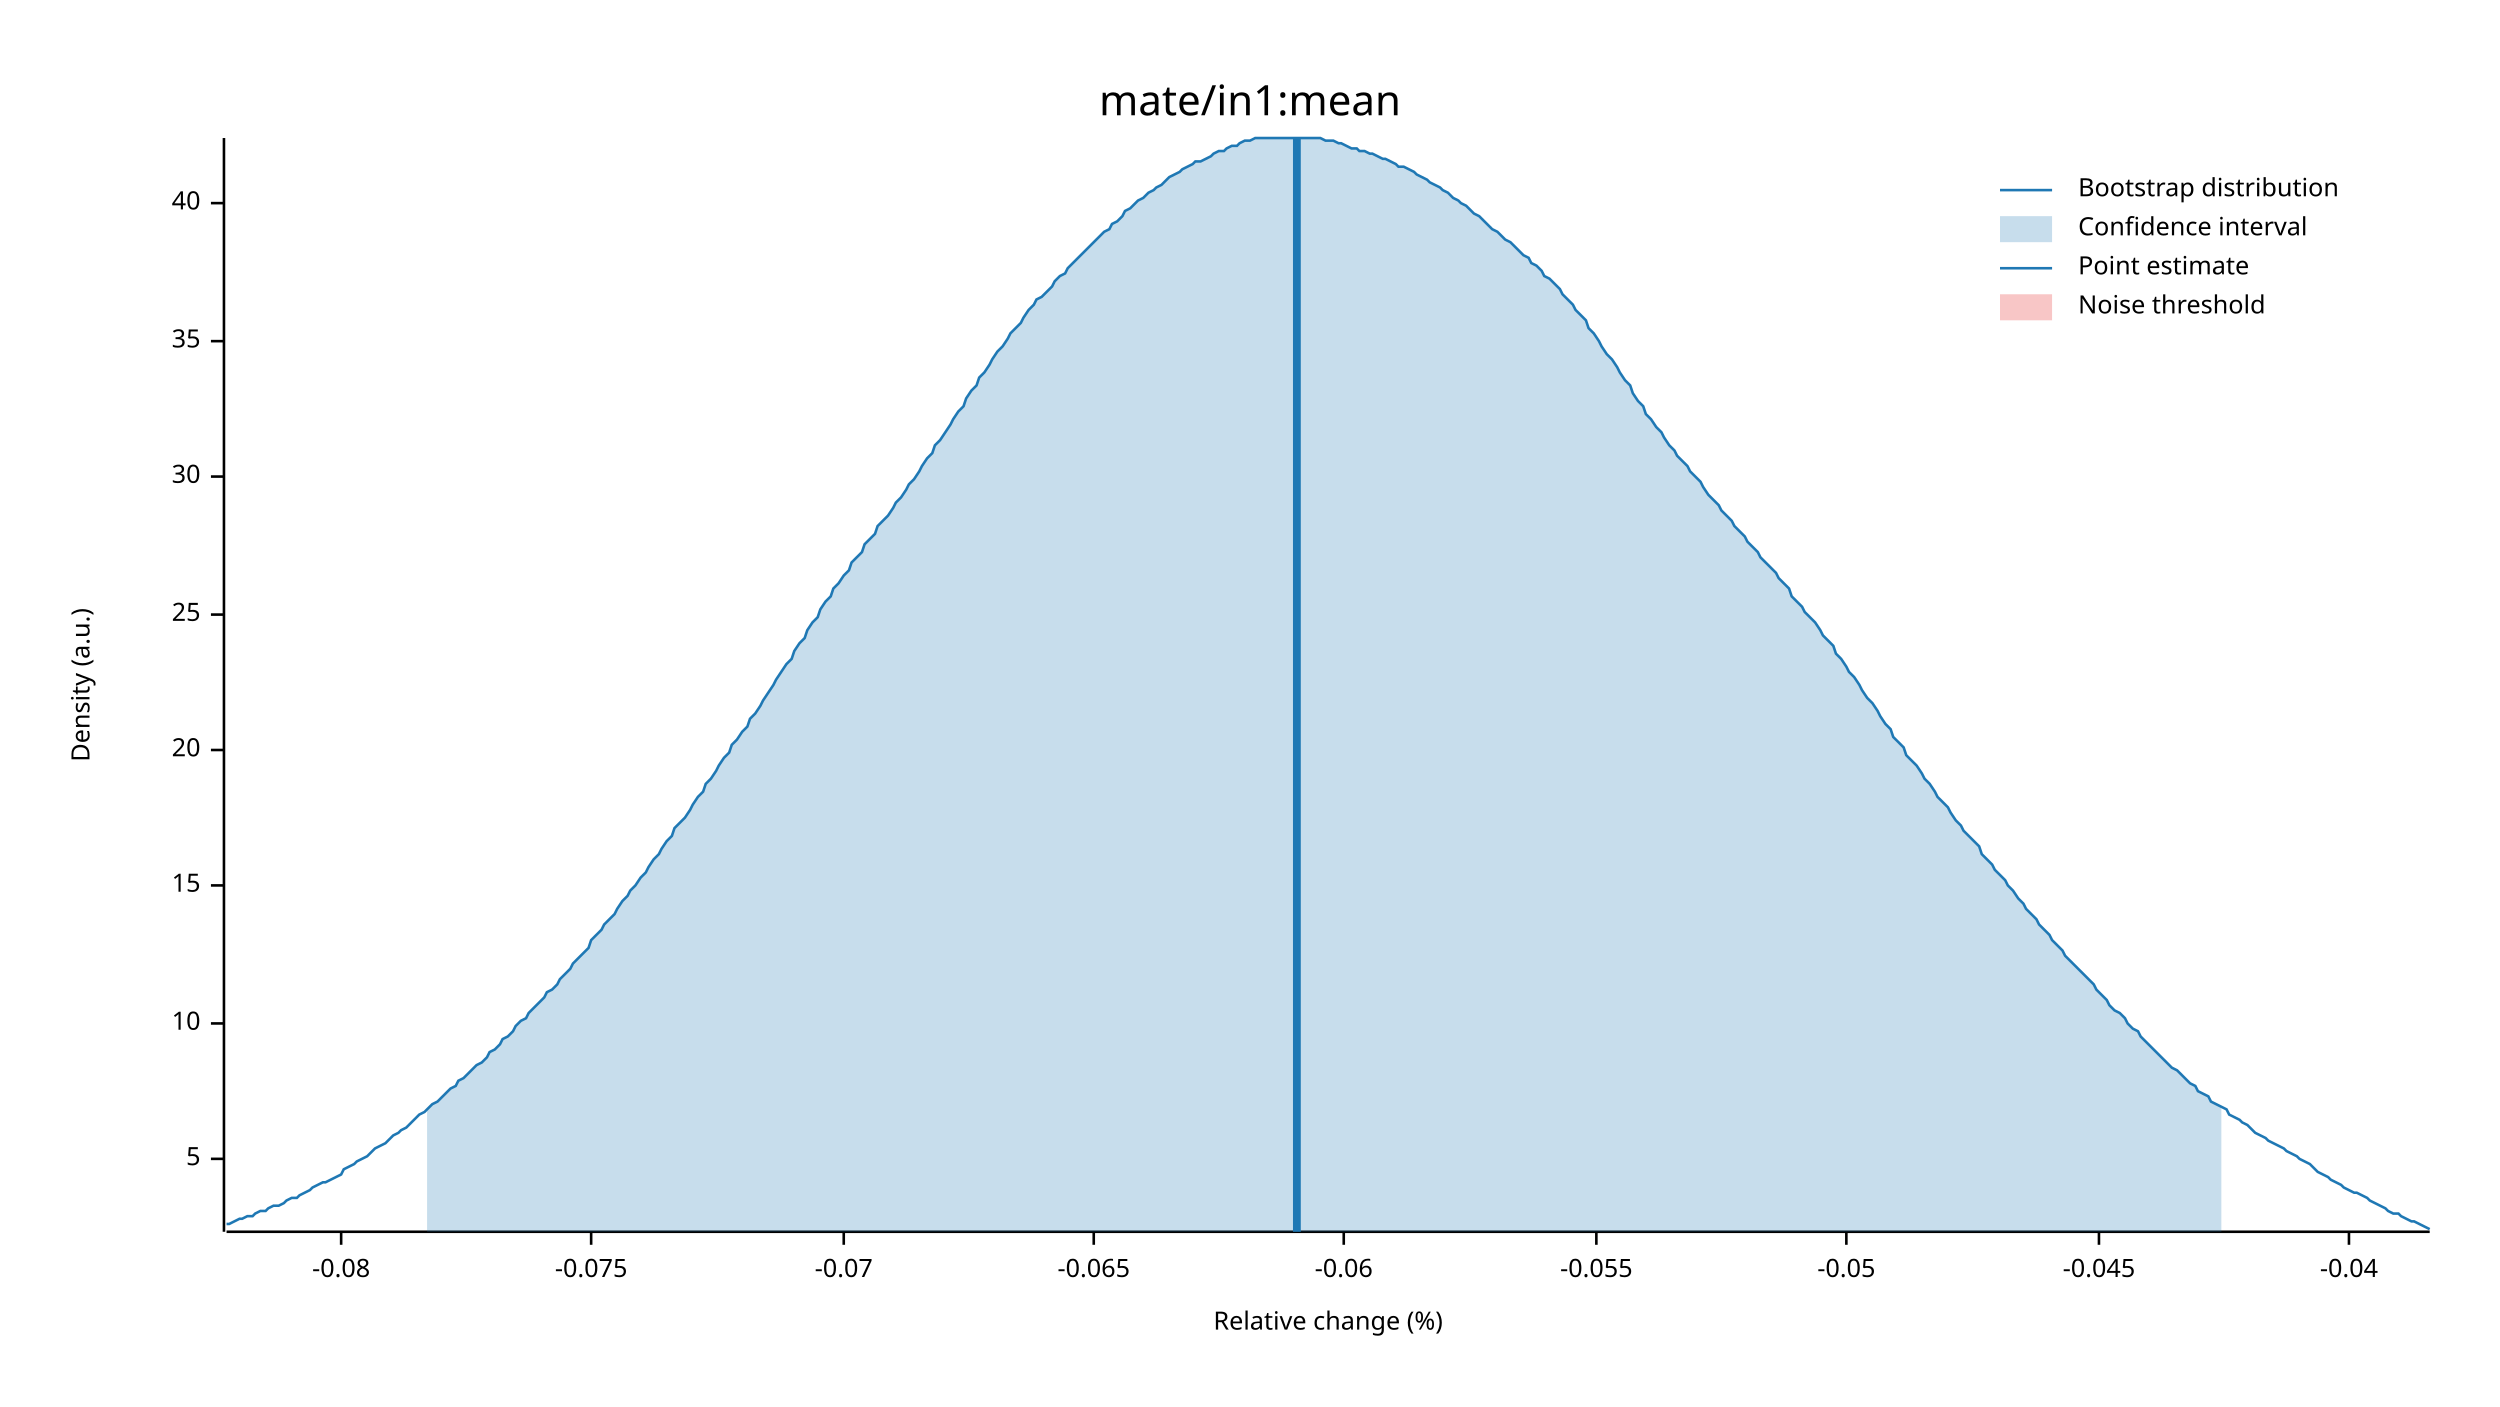
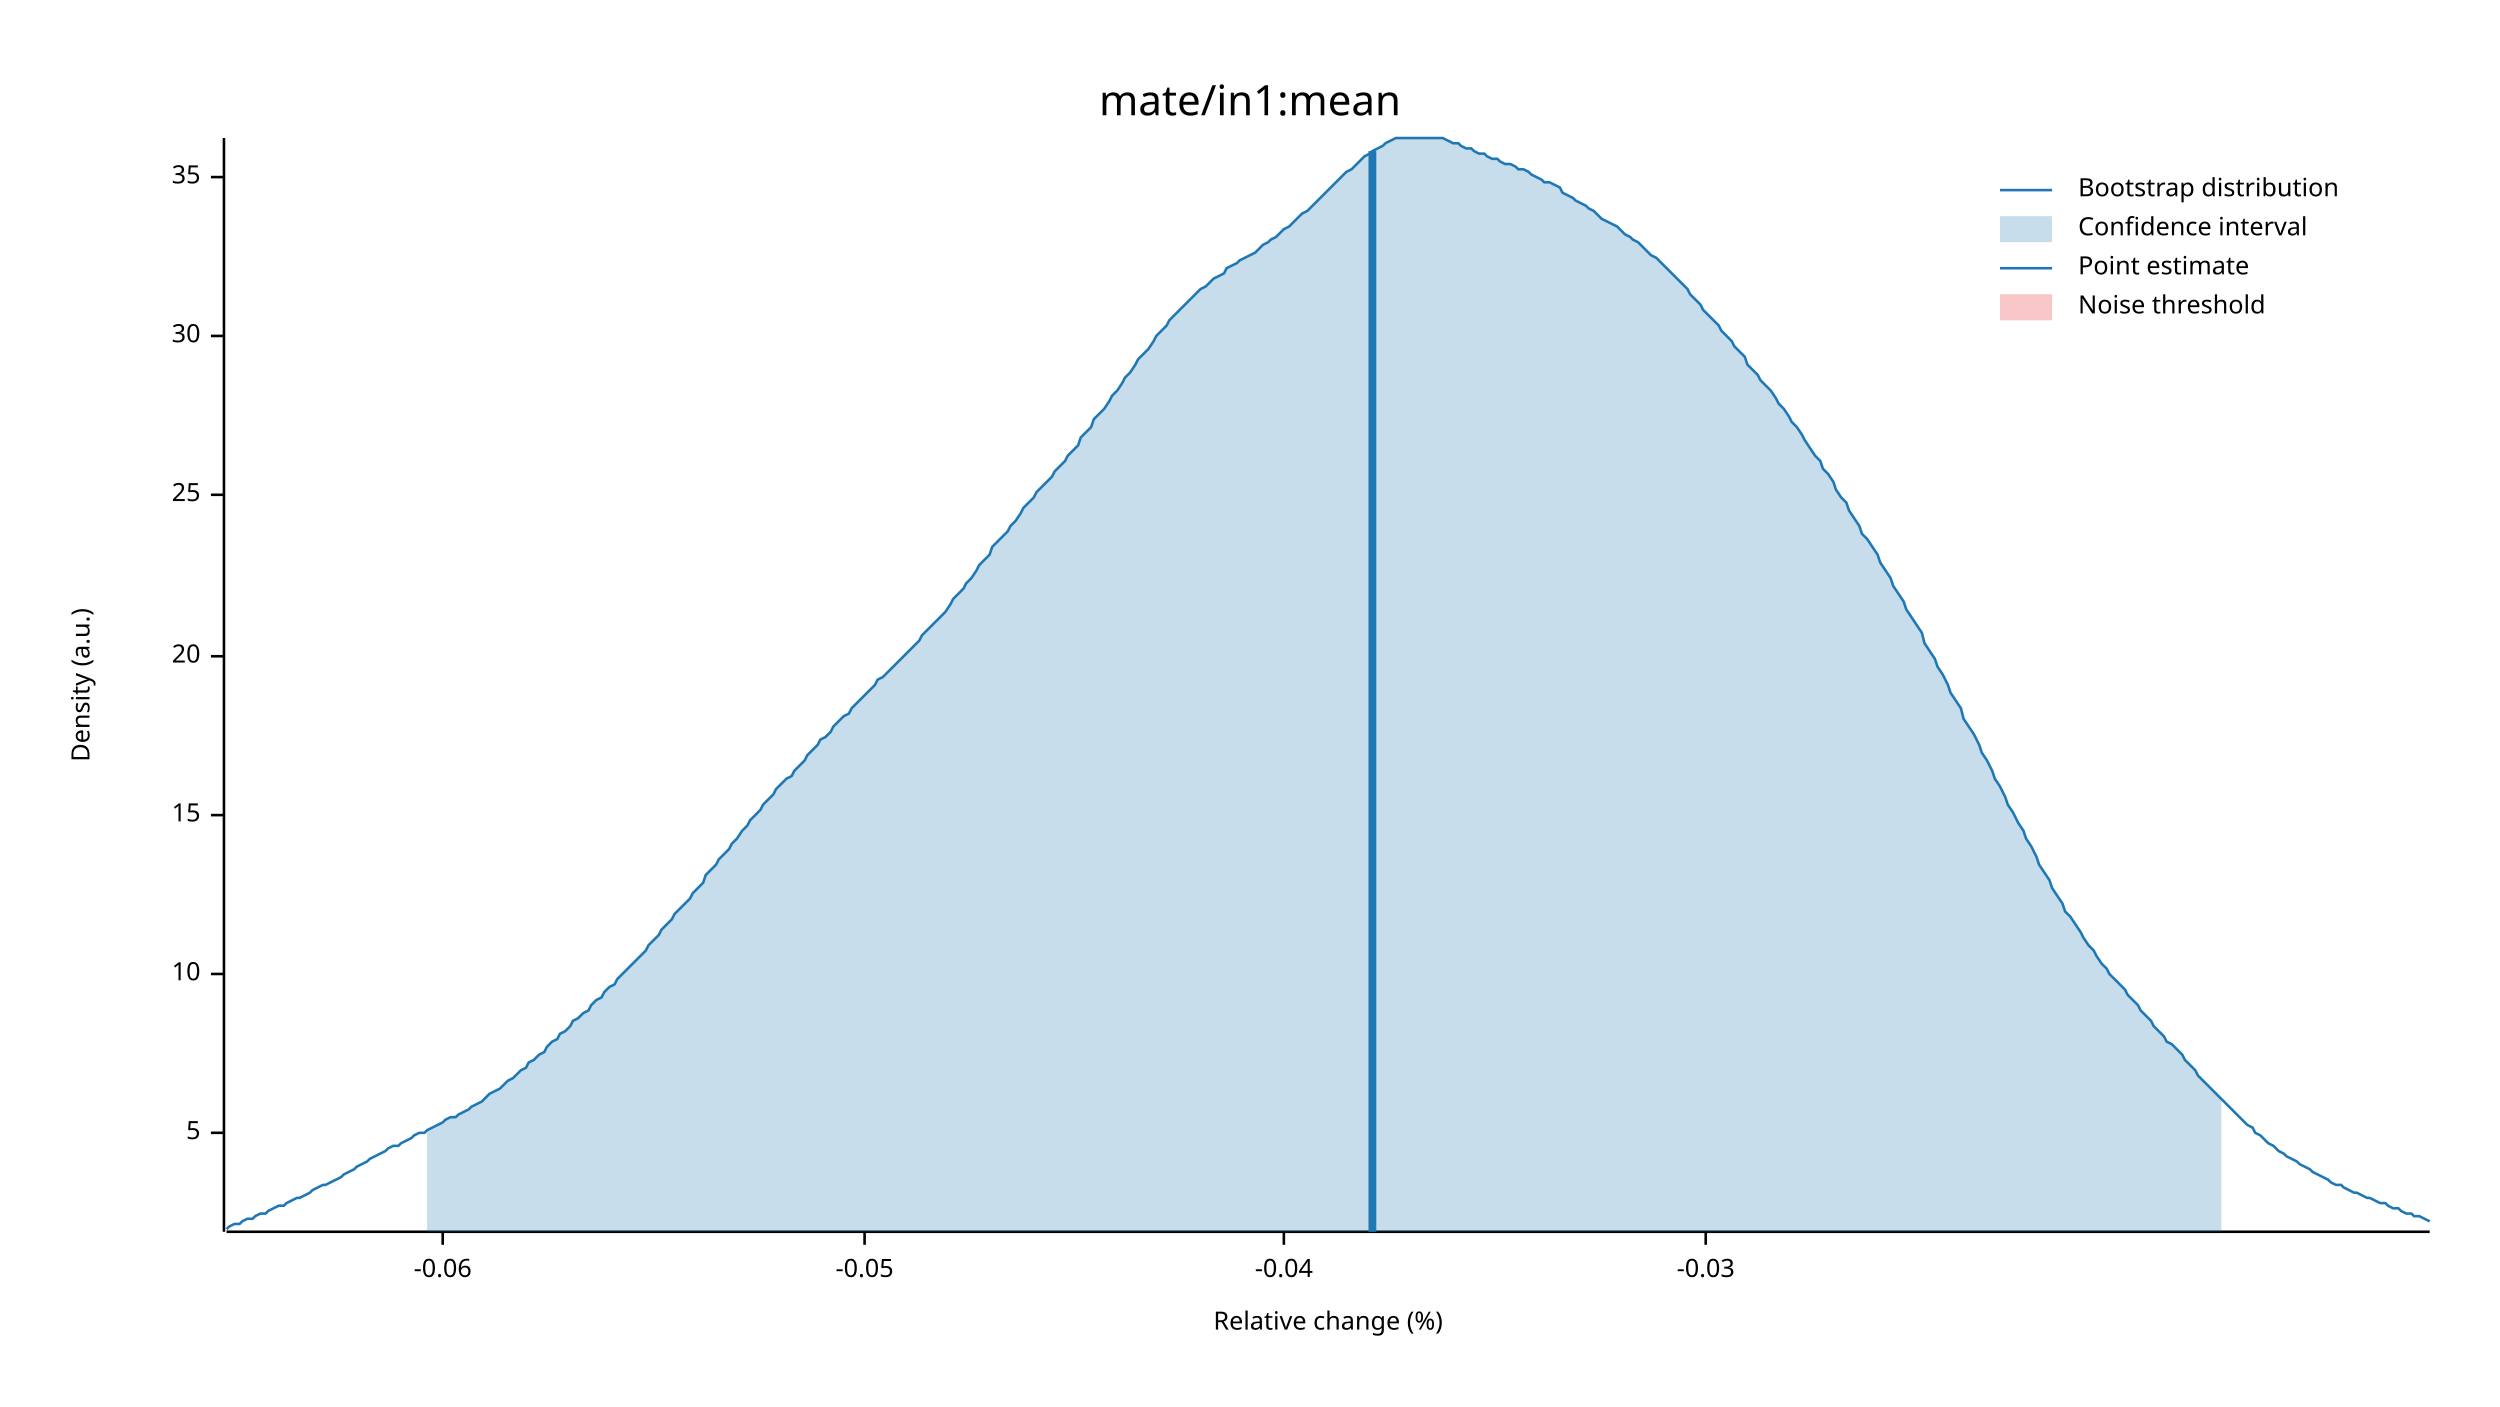
<svg xmlns="http://www.w3.org/2000/svg" width="960" height="540" viewBox="0 0 960 540">
  <text x="480" y="32" dy="0.76em" text-anchor="middle" font-family="sans-serif" font-size="16.129" opacity="1" fill="#000000">
mate/in1:mean
</text>
  <text x="27" y="263" dy="0.76em" text-anchor="middle" font-family="sans-serif" font-size="9.677" opacity="1" fill="#000000" transform="rotate(270, 27, 263)">
Density (a.u.)
</text>
  <text x="510" y="513" dy="-0.5ex" text-anchor="middle" font-family="sans-serif" font-size="9.677" opacity="1" fill="#000000">
Relative change (%)
</text>
  <polyline fill="none" opacity="1" stroke="#000000" stroke-width="1" points="86,53 86,473 " />
-   <text x="77" y="445" dy="0.5ex" text-anchor="end" font-family="sans-serif" font-size="9.677" opacity="1" fill="#000000">
+   <text x="77" y="435" dy="0.5ex" text-anchor="end" font-family="sans-serif" font-size="9.677" opacity="1" fill="#000000">
5
</text>
-   <polyline fill="none" opacity="1" stroke="#000000" stroke-width="1" points="81,445 86,445 " />
-   <text x="77" y="393" dy="0.5ex" text-anchor="end" font-family="sans-serif" font-size="9.677" opacity="1" fill="#000000">
+   <polyline fill="none" opacity="1" stroke="#000000" stroke-width="1" points="81,435 86,435 " />
+   <text x="77" y="374" dy="0.5ex" text-anchor="end" font-family="sans-serif" font-size="9.677" opacity="1" fill="#000000">
10
</text>
-   <polyline fill="none" opacity="1" stroke="#000000" stroke-width="1" points="81,393 86,393 " />
-   <text x="77" y="340" dy="0.5ex" text-anchor="end" font-family="sans-serif" font-size="9.677" opacity="1" fill="#000000">
+   <polyline fill="none" opacity="1" stroke="#000000" stroke-width="1" points="81,374 86,374 " />
+   <text x="77" y="313" dy="0.5ex" text-anchor="end" font-family="sans-serif" font-size="9.677" opacity="1" fill="#000000">
15
</text>
-   <polyline fill="none" opacity="1" stroke="#000000" stroke-width="1" points="81,340 86,340 " />
-   <text x="77" y="288" dy="0.5ex" text-anchor="end" font-family="sans-serif" font-size="9.677" opacity="1" fill="#000000">
+   <polyline fill="none" opacity="1" stroke="#000000" stroke-width="1" points="81,313 86,313 " />
+   <text x="77" y="252" dy="0.5ex" text-anchor="end" font-family="sans-serif" font-size="9.677" opacity="1" fill="#000000">
20
</text>
-   <polyline fill="none" opacity="1" stroke="#000000" stroke-width="1" points="81,288 86,288 " />
-   <text x="77" y="236" dy="0.5ex" text-anchor="end" font-family="sans-serif" font-size="9.677" opacity="1" fill="#000000">
+   <polyline fill="none" opacity="1" stroke="#000000" stroke-width="1" points="81,252 86,252 " />
+   <text x="77" y="190" dy="0.5ex" text-anchor="end" font-family="sans-serif" font-size="9.677" opacity="1" fill="#000000">
25
</text>
-   <polyline fill="none" opacity="1" stroke="#000000" stroke-width="1" points="81,236 86,236 " />
-   <text x="77" y="183" dy="0.5ex" text-anchor="end" font-family="sans-serif" font-size="9.677" opacity="1" fill="#000000">
+   <polyline fill="none" opacity="1" stroke="#000000" stroke-width="1" points="81,190 86,190 " />
+   <text x="77" y="129" dy="0.5ex" text-anchor="end" font-family="sans-serif" font-size="9.677" opacity="1" fill="#000000">
30
</text>
-   <polyline fill="none" opacity="1" stroke="#000000" stroke-width="1" points="81,183 86,183 " />
-   <text x="77" y="131" dy="0.5ex" text-anchor="end" font-family="sans-serif" font-size="9.677" opacity="1" fill="#000000">
+   <polyline fill="none" opacity="1" stroke="#000000" stroke-width="1" points="81,129 86,129 " />
+   <text x="77" y="68" dy="0.5ex" text-anchor="end" font-family="sans-serif" font-size="9.677" opacity="1" fill="#000000">
35
</text>
-   <polyline fill="none" opacity="1" stroke="#000000" stroke-width="1" points="81,131 86,131 " />
-   <text x="77" y="78" dy="0.5ex" text-anchor="end" font-family="sans-serif" font-size="9.677" opacity="1" fill="#000000">
- 40
- </text>
-   <polyline fill="none" opacity="1" stroke="#000000" stroke-width="1" points="81,78 86,78 " />
+   <polyline fill="none" opacity="1" stroke="#000000" stroke-width="1" points="81,68 86,68 " />
  <polyline fill="none" opacity="1" stroke="#000000" stroke-width="1" points="87,473 933,473 " />
-   <text x="131" y="483" dy="0.76em" text-anchor="middle" font-family="sans-serif" font-size="9.677" opacity="1" fill="#000000">
- -0.08
- </text>
-   <polyline fill="none" opacity="1" stroke="#000000" stroke-width="1" points="131,473 131,478 " />
-   <text x="227" y="483" dy="0.76em" text-anchor="middle" font-family="sans-serif" font-size="9.677" opacity="1" fill="#000000">
- -0.075
- </text>
-   <polyline fill="none" opacity="1" stroke="#000000" stroke-width="1" points="227,473 227,478 " />
-   <text x="324" y="483" dy="0.76em" text-anchor="middle" font-family="sans-serif" font-size="9.677" opacity="1" fill="#000000">
- -0.07
- </text>
-   <polyline fill="none" opacity="1" stroke="#000000" stroke-width="1" points="324,473 324,478 " />
-   <text x="420" y="483" dy="0.76em" text-anchor="middle" font-family="sans-serif" font-size="9.677" opacity="1" fill="#000000">
- -0.065
- </text>
-   <polyline fill="none" opacity="1" stroke="#000000" stroke-width="1" points="420,473 420,478 " />
-   <text x="516" y="483" dy="0.76em" text-anchor="middle" font-family="sans-serif" font-size="9.677" opacity="1" fill="#000000">
+   <text x="170" y="483" dy="0.76em" text-anchor="middle" font-family="sans-serif" font-size="9.677" opacity="1" fill="#000000">
-0.06
</text>
-   <polyline fill="none" opacity="1" stroke="#000000" stroke-width="1" points="516,473 516,478 " />
-   <text x="613" y="483" dy="0.76em" text-anchor="middle" font-family="sans-serif" font-size="9.677" opacity="1" fill="#000000">
- -0.055
- </text>
-   <polyline fill="none" opacity="1" stroke="#000000" stroke-width="1" points="613,473 613,478 " />
-   <text x="709" y="483" dy="0.76em" text-anchor="middle" font-family="sans-serif" font-size="9.677" opacity="1" fill="#000000">
+   <polyline fill="none" opacity="1" stroke="#000000" stroke-width="1" points="170,473 170,478 " />
+   <text x="332" y="483" dy="0.76em" text-anchor="middle" font-family="sans-serif" font-size="9.677" opacity="1" fill="#000000">
-0.05
</text>
-   <polyline fill="none" opacity="1" stroke="#000000" stroke-width="1" points="709,473 709,478 " />
-   <text x="806" y="483" dy="0.76em" text-anchor="middle" font-family="sans-serif" font-size="9.677" opacity="1" fill="#000000">
- -0.045
- </text>
-   <polyline fill="none" opacity="1" stroke="#000000" stroke-width="1" points="806,473 806,478 " />
-   <text x="902" y="483" dy="0.76em" text-anchor="middle" font-family="sans-serif" font-size="9.677" opacity="1" fill="#000000">
+   <polyline fill="none" opacity="1" stroke="#000000" stroke-width="1" points="332,473 332,478 " />
+   <text x="493" y="483" dy="0.76em" text-anchor="middle" font-family="sans-serif" font-size="9.677" opacity="1" fill="#000000">
-0.04
</text>
-   <polyline fill="none" opacity="1" stroke="#000000" stroke-width="1" points="902,473 902,478 " />
-   <polyline fill="none" opacity="1" stroke="#1F78B4" stroke-width="1" points="87,470 88,470 90,469 92,468 93,468 95,467 97,467 98,466 100,465 102,465 103,464 105,463 107,463 109,462 110,461 112,460 114,460 115,459 117,458 119,457 120,456 122,455 124,454 125,454 127,453 129,452 131,451 132,449 134,448 136,447 137,446 139,445 141,444 142,443 144,441 146,440 148,439 149,438 151,436 153,435 154,434 156,433 158,431 159,430 161,428 163,427 164,426 166,424 168,423 170,421 171,420 173,418 175,417 176,415 178,414 180,412 181,411 183,409 185,408 187,406 188,404 190,403 192,401 193,399 195,398 197,396 198,394 200,392 202,391 203,389 205,387 207,385 209,383 210,381 212,380 214,378 215,376 217,374 219,372 220,370 222,368 224,366 226,364 227,361 229,359 231,357 232,355 234,353 236,351 237,349 239,346 241,344 242,342 244,340 246,337 248,335 249,333 251,330 253,328 254,326 256,323 258,321 259,318 261,316 263,314 265,311 266,309 268,306 270,304 271,301 273,299 275,296 276,294 278,291 280,289 281,286 283,284 285,281 287,279 288,276 290,274 292,271 293,269 295,266 297,263 298,261 300,258 302,255 304,253 305,250 307,247 309,245 310,242 312,239 314,237 315,234 317,231 319,229 320,226 322,224 324,221 326,219 327,216 329,214 331,212 332,209 334,207 336,205 337,202 339,200 341,198 343,195 344,193 346,191 348,188 349,186 351,184 353,181 354,179 356,176 358,174 359,171 361,169 363,166 365,163 366,161 368,158 370,156 371,153 373,150 375,148 376,145 378,143 380,140 381,138 383,135 385,133 387,130 388,128 390,126 392,124 393,122 395,119 397,117 398,115 400,114 402,112 404,110 405,108 407,106 409,105 410,103 412,101 414,99 415,98 417,96 419,94 420,93 422,91 424,89 426,88 427,86 429,85 431,83 432,81 434,80 436,78 437,77 439,76 441,74 443,73 444,72 446,71 448,69 449,68 451,67 453,66 454,65 456,64 458,63 459,62 461,62 463,61 465,60 466,59 468,58 470,58 471,57 473,56 475,56 476,55 478,54 480,54 482,53 483,53 485,53 487,53 488,53 490,53 492,53 493,53 495,53 497,53 498,53 500,53 502,53 504,53 505,53 507,53 509,54 510,54 512,54 514,55 515,55 517,56 519,57 521,57 522,58 524,58 526,59 527,59 529,60 531,61 532,61 534,62 536,63 537,64 539,64 541,65 543,66 544,67 546,68 548,69 549,70 551,71 553,72 554,73 556,74 558,76 560,77 561,78 563,79 565,81 566,82 568,83 570,85 571,86 573,88 575,89 576,90 578,92 580,93 582,95 583,96 585,98 587,99 588,101 590,102 592,104 593,106 595,107 597,109 599,111 600,113 602,115 604,117 605,119 607,121 609,123 610,126 612,128 614,131 615,133 617,136 619,138 621,141 622,143 624,146 626,148 627,151 629,154 631,156 632,159 634,161 636,164 638,166 639,168 641,171 643,173 644,175 646,177 648,179 649,181 651,183 653,185 654,187 656,190 658,192 660,194 661,196 663,198 665,200 666,202 668,204 670,206 671,208 673,210 675,212 676,214 678,216 680,218 682,220 683,222 685,224 687,226 688,229 690,231 692,233 693,235 695,237 697,239 699,242 700,244 702,246 704,248 705,251 707,253 709,256 710,258 712,260 714,263 715,265 717,268 719,270 721,273 722,275 724,278 726,280 727,283 729,285 731,287 732,290 734,292 736,294 738,297 739,299 741,301 743,304 744,306 746,308 748,310 749,312 751,315 753,317 754,319 756,321 758,323 760,325 761,328 763,330 765,332 766,334 768,336 770,338 771,340 773,342 775,345 777,347 778,349 780,351 782,353 783,355 785,357 787,359 788,361 790,363 792,365 793,367 795,369 797,371 799,373 800,374 802,376 804,378 805,380 807,382 809,384 810,386 812,388 814,389 816,391 817,393 819,395 821,396 822,398 824,400 826,402 827,403 829,405 831,407 832,408 834,410 836,411 838,413 839,414 841,416 843,417 844,419 846,420 848,421 849,423 851,424 853,425 855,426 856,428 858,429 860,430 861,431 863,432 865,434 866,435 868,436 870,437 871,438 873,439 875,440 877,441 878,442 880,443 882,444 883,445 885,446 887,447 888,448 890,450 892,451 894,452 895,453 897,454 899,455 900,456 902,457 904,458 905,458 907,459 909,460 910,461 912,462 914,463 916,464 917,465 919,466 921,466 922,467 924,468 926,469 927,469 929,470 931,471 933,472 " />
-   <polygon opacity="0.25" fill="#1F78B4" points="164,426 166,424 168,423 170,421 171,420 173,418 175,417 176,415 178,414 180,412 181,411 183,409 185,408 187,406 188,404 190,403 192,401 193,399 195,398 197,396 198,394 200,392 202,391 203,389 205,387 207,385 209,383 210,381 212,380 214,378 215,376 217,374 219,372 220,370 222,368 224,366 226,364 227,361 229,359 231,357 232,355 234,353 236,351 237,349 239,346 241,344 242,342 244,340 246,337 248,335 249,333 251,330 253,328 254,326 256,323 258,321 259,318 261,316 263,314 265,311 266,309 268,306 270,304 271,301 273,299 275,296 276,294 278,291 280,289 281,286 283,284 285,281 287,279 288,276 290,274 292,271 293,269 295,266 297,263 298,261 300,258 302,255 304,253 305,250 307,247 309,245 310,242 312,239 314,237 315,234 317,231 319,229 320,226 322,224 324,221 326,219 327,216 329,214 331,212 332,209 334,207 336,205 337,202 339,200 341,198 343,195 344,193 346,191 348,188 349,186 351,184 353,181 354,179 356,176 358,174 359,171 361,169 363,166 365,163 366,161 368,158 370,156 371,153 373,150 375,148 376,145 378,143 380,140 381,138 383,135 385,133 387,130 388,128 390,126 392,124 393,122 395,119 397,117 398,115 400,114 402,112 404,110 405,108 407,106 409,105 410,103 412,101 414,99 415,98 417,96 419,94 420,93 422,91 424,89 426,88 427,86 429,85 431,83 432,81 434,80 436,78 437,77 439,76 441,74 443,73 444,72 446,71 448,69 449,68 451,67 453,66 454,65 456,64 458,63 459,62 461,62 463,61 465,60 466,59 468,58 470,58 471,57 473,56 475,56 476,55 478,54 480,54 482,53 483,53 485,53 487,53 488,53 490,53 492,53 493,53 495,53 497,53 498,53 500,53 502,53 504,53 505,53 507,53 509,54 510,54 512,54 514,55 515,55 517,56 519,57 521,57 522,58 524,58 526,59 527,59 529,60 531,61 532,61 534,62 536,63 537,64 539,64 541,65 543,66 544,67 546,68 548,69 549,70 551,71 553,72 554,73 556,74 558,76 560,77 561,78 563,79 565,81 566,82 568,83 570,85 571,86 573,88 575,89 576,90 578,92 580,93 582,95 583,96 585,98 587,99 588,101 590,102 592,104 593,106 595,107 597,109 599,111 600,113 602,115 604,117 605,119 607,121 609,123 610,126 612,128 614,131 615,133 617,136 619,138 621,141 622,143 624,146 626,148 627,151 629,154 631,156 632,159 634,161 636,164 638,166 639,168 641,171 643,173 644,175 646,177 648,179 649,181 651,183 653,185 654,187 656,190 658,192 660,194 661,196 663,198 665,200 666,202 668,204 670,206 671,208 673,210 675,212 676,214 678,216 680,218 682,220 683,222 685,224 687,226 688,229 690,231 692,233 693,235 695,237 697,239 699,242 700,244 702,246 704,248 705,251 707,253 709,256 710,258 712,260 714,263 715,265 717,268 719,270 721,273 722,275 724,278 726,280 727,283 729,285 731,287 732,290 734,292 736,294 738,297 739,299 741,301 743,304 744,306 746,308 748,310 749,312 751,315 753,317 754,319 756,321 758,323 760,325 761,328 763,330 765,332 766,334 768,336 770,338 771,340 773,342 775,345 777,347 778,349 780,351 782,353 783,355 785,357 787,359 788,361 790,363 792,365 793,367 795,369 797,371 799,373 800,374 802,376 804,378 805,380 807,382 809,384 810,386 812,388 814,389 816,391 817,393 819,395 821,396 822,398 824,400 826,402 827,403 829,405 831,407 832,408 834,410 836,411 838,413 839,414 841,416 843,417 844,419 846,420 848,421 849,423 851,424 853,425 853,473 164,473 " />
-   <polyline fill="none" opacity="1" stroke="#1F78B4" stroke-width="3" points="498,473 498,53 " />
+   <polyline fill="none" opacity="1" stroke="#000000" stroke-width="1" points="493,473 493,478 " />
+   <text x="655" y="483" dy="0.76em" text-anchor="middle" font-family="sans-serif" font-size="9.677" opacity="1" fill="#000000">
+ -0.03
+ </text>
+   <polyline fill="none" opacity="1" stroke="#000000" stroke-width="1" points="655,473 655,478 " />
+   <polyline fill="none" opacity="1" stroke="#1F78B4" stroke-width="1" points="87,472 88,471 90,470 92,470 93,469 95,468 97,468 98,467 100,466 102,466 103,465 105,464 107,463 109,463 110,462 112,461 114,460 115,460 117,459 119,458 120,457 122,456 124,455 125,455 127,454 129,453 131,452 132,451 134,450 136,449 137,448 139,447 141,446 142,445 144,444 146,443 148,442 149,441 151,440 153,440 154,439 156,438 158,437 159,436 161,435 163,435 164,434 166,433 168,432 170,431 171,430 173,429 175,429 176,428 178,427 180,426 181,425 183,424 185,423 187,421 188,420 190,419 192,418 193,417 195,415 197,414 198,413 200,411 202,410 203,408 205,407 207,405 209,404 210,402 212,400 214,399 215,397 217,396 219,394 220,392 222,391 224,389 226,388 227,386 229,384 231,383 232,381 234,379 236,378 237,376 239,374 241,372 242,371 244,369 246,367 248,365 249,363 251,361 253,359 254,357 256,355 258,353 259,351 261,349 263,347 265,345 266,343 268,341 270,339 271,336 273,334 275,332 276,330 278,328 280,326 281,324 283,322 285,319 287,317 288,315 290,313 292,311 293,309 295,307 297,305 298,303 300,301 302,299 304,298 305,296 307,294 309,292 310,290 312,288 314,286 315,284 317,283 319,281 320,279 322,277 324,275 326,274 327,272 329,270 331,268 332,267 334,265 336,263 337,261 339,260 341,258 343,256 344,255 346,253 348,251 349,250 351,248 353,246 354,244 356,242 358,240 359,239 361,237 363,235 365,232 366,230 368,228 370,226 371,224 373,222 375,219 376,217 378,215 380,213 381,210 383,208 385,206 387,204 388,202 390,200 392,197 393,195 395,193 397,191 398,189 400,187 402,185 404,183 405,181 407,179 409,177 410,175 412,173 414,171 415,168 417,166 419,164 420,161 422,159 424,157 426,154 427,152 429,150 431,147 432,145 434,143 436,140 437,138 439,136 441,134 443,131 444,129 446,127 448,125 449,123 451,121 453,119 454,118 456,116 458,114 459,113 461,111 463,110 465,108 466,107 468,106 470,105 471,103 473,102 475,101 476,100 478,99 480,98 482,97 483,96 485,94 487,93 488,92 490,91 492,89 493,88 495,87 497,85 498,84 500,82 502,81 504,79 505,78 507,76 509,74 510,73 512,71 514,69 515,68 517,66 519,65 521,63 522,62 524,60 526,59 527,58 529,57 531,56 532,55 534,54 536,53 537,53 539,53 541,53 543,53 544,53 546,53 548,53 549,53 551,53 553,53 554,53 556,54 558,55 560,55 561,56 563,57 565,57 566,58 568,59 570,59 571,60 573,61 575,61 576,62 578,63 580,63 582,64 583,65 585,65 587,66 588,67 590,68 592,69 593,70 595,70 597,71 599,72 600,74 602,75 604,76 605,77 607,78 609,79 610,80 612,81 614,83 615,84 617,85 619,86 621,87 622,88 624,90 626,91 627,92 629,93 631,95 632,96 634,98 636,99 638,101 639,102 641,104 643,106 644,107 646,109 648,111 649,113 651,115 653,117 654,119 656,121 658,123 660,125 661,127 663,129 665,131 666,133 668,135 670,137 671,140 673,142 675,144 676,146 678,148 680,150 682,153 683,155 685,157 687,160 688,162 690,164 692,167 693,169 695,172 697,175 699,177 700,180 702,182 704,185 705,188 707,191 709,193 710,196 712,199 714,202 715,205 717,207 719,210 721,213 722,216 724,219 726,222 727,225 729,228 731,231 732,234 734,237 736,240 738,243 739,247 741,250 743,253 744,256 746,259 748,263 749,266 751,269 753,272 754,276 756,279 758,282 760,286 761,289 763,292 765,296 766,299 768,302 770,306 771,309 773,312 775,316 777,319 778,322 780,325 782,329 783,332 785,335 787,338 788,341 790,344 792,347 793,350 795,352 797,355 799,358 800,360 802,363 804,365 805,367 807,370 809,372 810,374 812,376 814,378 816,380 817,382 819,384 821,386 822,388 824,390 826,392 827,394 829,396 831,398 832,400 834,401 836,403 838,405 839,407 841,409 843,411 844,413 846,415 848,417 849,418 851,420 853,422 855,424 856,425 858,427 860,429 861,430 863,432 865,433 866,435 868,436 870,438 871,439 873,440 875,442 877,443 878,444 880,445 882,446 883,447 885,448 887,449 888,450 890,451 892,452 894,453 895,454 897,455 899,455 900,456 902,457 904,458 905,458 907,459 909,460 910,460 912,461 914,462 916,462 917,463 919,464 921,464 922,465 924,466 926,466 927,467 929,467 931,468 933,469 " />
+   <polygon opacity="0.25" fill="#1F78B4" points="164,434 166,433 168,432 170,431 171,430 173,429 175,429 176,428 178,427 180,426 181,425 183,424 185,423 187,421 188,420 190,419 192,418 193,417 195,415 197,414 198,413 200,411 202,410 203,408 205,407 207,405 209,404 210,402 212,400 214,399 215,397 217,396 219,394 220,392 222,391 224,389 226,388 227,386 229,384 231,383 232,381 234,379 236,378 237,376 239,374 241,372 242,371 244,369 246,367 248,365 249,363 251,361 253,359 254,357 256,355 258,353 259,351 261,349 263,347 265,345 266,343 268,341 270,339 271,336 273,334 275,332 276,330 278,328 280,326 281,324 283,322 285,319 287,317 288,315 290,313 292,311 293,309 295,307 297,305 298,303 300,301 302,299 304,298 305,296 307,294 309,292 310,290 312,288 314,286 315,284 317,283 319,281 320,279 322,277 324,275 326,274 327,272 329,270 331,268 332,267 334,265 336,263 337,261 339,260 341,258 343,256 344,255 346,253 348,251 349,250 351,248 353,246 354,244 356,242 358,240 359,239 361,237 363,235 365,232 366,230 368,228 370,226 371,224 373,222 375,219 376,217 378,215 380,213 381,210 383,208 385,206 387,204 388,202 390,200 392,197 393,195 395,193 397,191 398,189 400,187 402,185 404,183 405,181 407,179 409,177 410,175 412,173 414,171 415,168 417,166 419,164 420,161 422,159 424,157 426,154 427,152 429,150 431,147 432,145 434,143 436,140 437,138 439,136 441,134 443,131 444,129 446,127 448,125 449,123 451,121 453,119 454,118 456,116 458,114 459,113 461,111 463,110 465,108 466,107 468,106 470,105 471,103 473,102 475,101 476,100 478,99 480,98 482,97 483,96 485,94 487,93 488,92 490,91 492,89 493,88 495,87 497,85 498,84 500,82 502,81 504,79 505,78 507,76 509,74 510,73 512,71 514,69 515,68 517,66 519,65 521,63 522,62 524,60 526,59 527,58 529,57 531,56 532,55 534,54 536,53 537,53 539,53 541,53 543,53 544,53 546,53 548,53 549,53 551,53 553,53 554,53 556,54 558,55 560,55 561,56 563,57 565,57 566,58 568,59 570,59 571,60 573,61 575,61 576,62 578,63 580,63 582,64 583,65 585,65 587,66 588,67 590,68 592,69 593,70 595,70 597,71 599,72 600,74 602,75 604,76 605,77 607,78 609,79 610,80 612,81 614,83 615,84 617,85 619,86 621,87 622,88 624,90 626,91 627,92 629,93 631,95 632,96 634,98 636,99 638,101 639,102 641,104 643,106 644,107 646,109 648,111 649,113 651,115 653,117 654,119 656,121 658,123 660,125 661,127 663,129 665,131 666,133 668,135 670,137 671,140 673,142 675,144 676,146 678,148 680,150 682,153 683,155 685,157 687,160 688,162 690,164 692,167 693,169 695,172 697,175 699,177 700,180 702,182 704,185 705,188 707,191 709,193 710,196 712,199 714,202 715,205 717,207 719,210 721,213 722,216 724,219 726,222 727,225 729,228 731,231 732,234 734,237 736,240 738,243 739,247 741,250 743,253 744,256 746,259 748,263 749,266 751,269 753,272 754,276 756,279 758,282 760,286 761,289 763,292 765,296 766,299 768,302 770,306 771,309 773,312 775,316 777,319 778,322 780,325 782,329 783,332 785,335 787,338 788,341 790,344 792,347 793,350 795,352 797,355 799,358 800,360 802,363 804,365 805,367 807,370 809,372 810,374 812,376 814,378 816,380 817,382 819,384 821,386 822,388 824,390 826,392 827,394 829,396 831,398 832,400 834,401 836,403 838,405 839,407 841,409 843,411 844,413 846,415 848,417 849,418 851,420 853,422 853,473 164,473 " />
+   <polyline fill="none" opacity="1" stroke="#1F78B4" stroke-width="3" points="527,473 527,58 " />
  <rect x="510" y="53" width="0" height="419" opacity="0.1" fill="#E31A1C" stroke="none" />
  <text x="798" y="68" dy="0.76em" text-anchor="start" font-family="sans-serif" font-size="9.677" opacity="1" fill="#000000">
Bootstrap distribution
</text>
  <text x="798" y="83" dy="0.76em" text-anchor="start" font-family="sans-serif" font-size="9.677" opacity="1" fill="#000000">
Confidence interval
</text>
  <text x="798" y="98" dy="0.76em" text-anchor="start" font-family="sans-serif" font-size="9.677" opacity="1" fill="#000000">
Point estimate
</text>
  <text x="798" y="113" dy="0.76em" text-anchor="start" font-family="sans-serif" font-size="9.677" opacity="1" fill="#000000">
Noise threshold
</text>
  <polyline fill="none" opacity="1" stroke="#1F78B4" stroke-width="1" points="768,73 788,73 " />
  <rect x="768" y="83" width="20" height="10" opacity="0.25" fill="#1F78B4" stroke="none" />
  <polyline fill="none" opacity="1" stroke="#1F78B4" stroke-width="1" points="768,103 788,103 " />
  <rect x="768" y="113" width="20" height="10" opacity="0.25" fill="#E31A1C" stroke="none" />
</svg>
